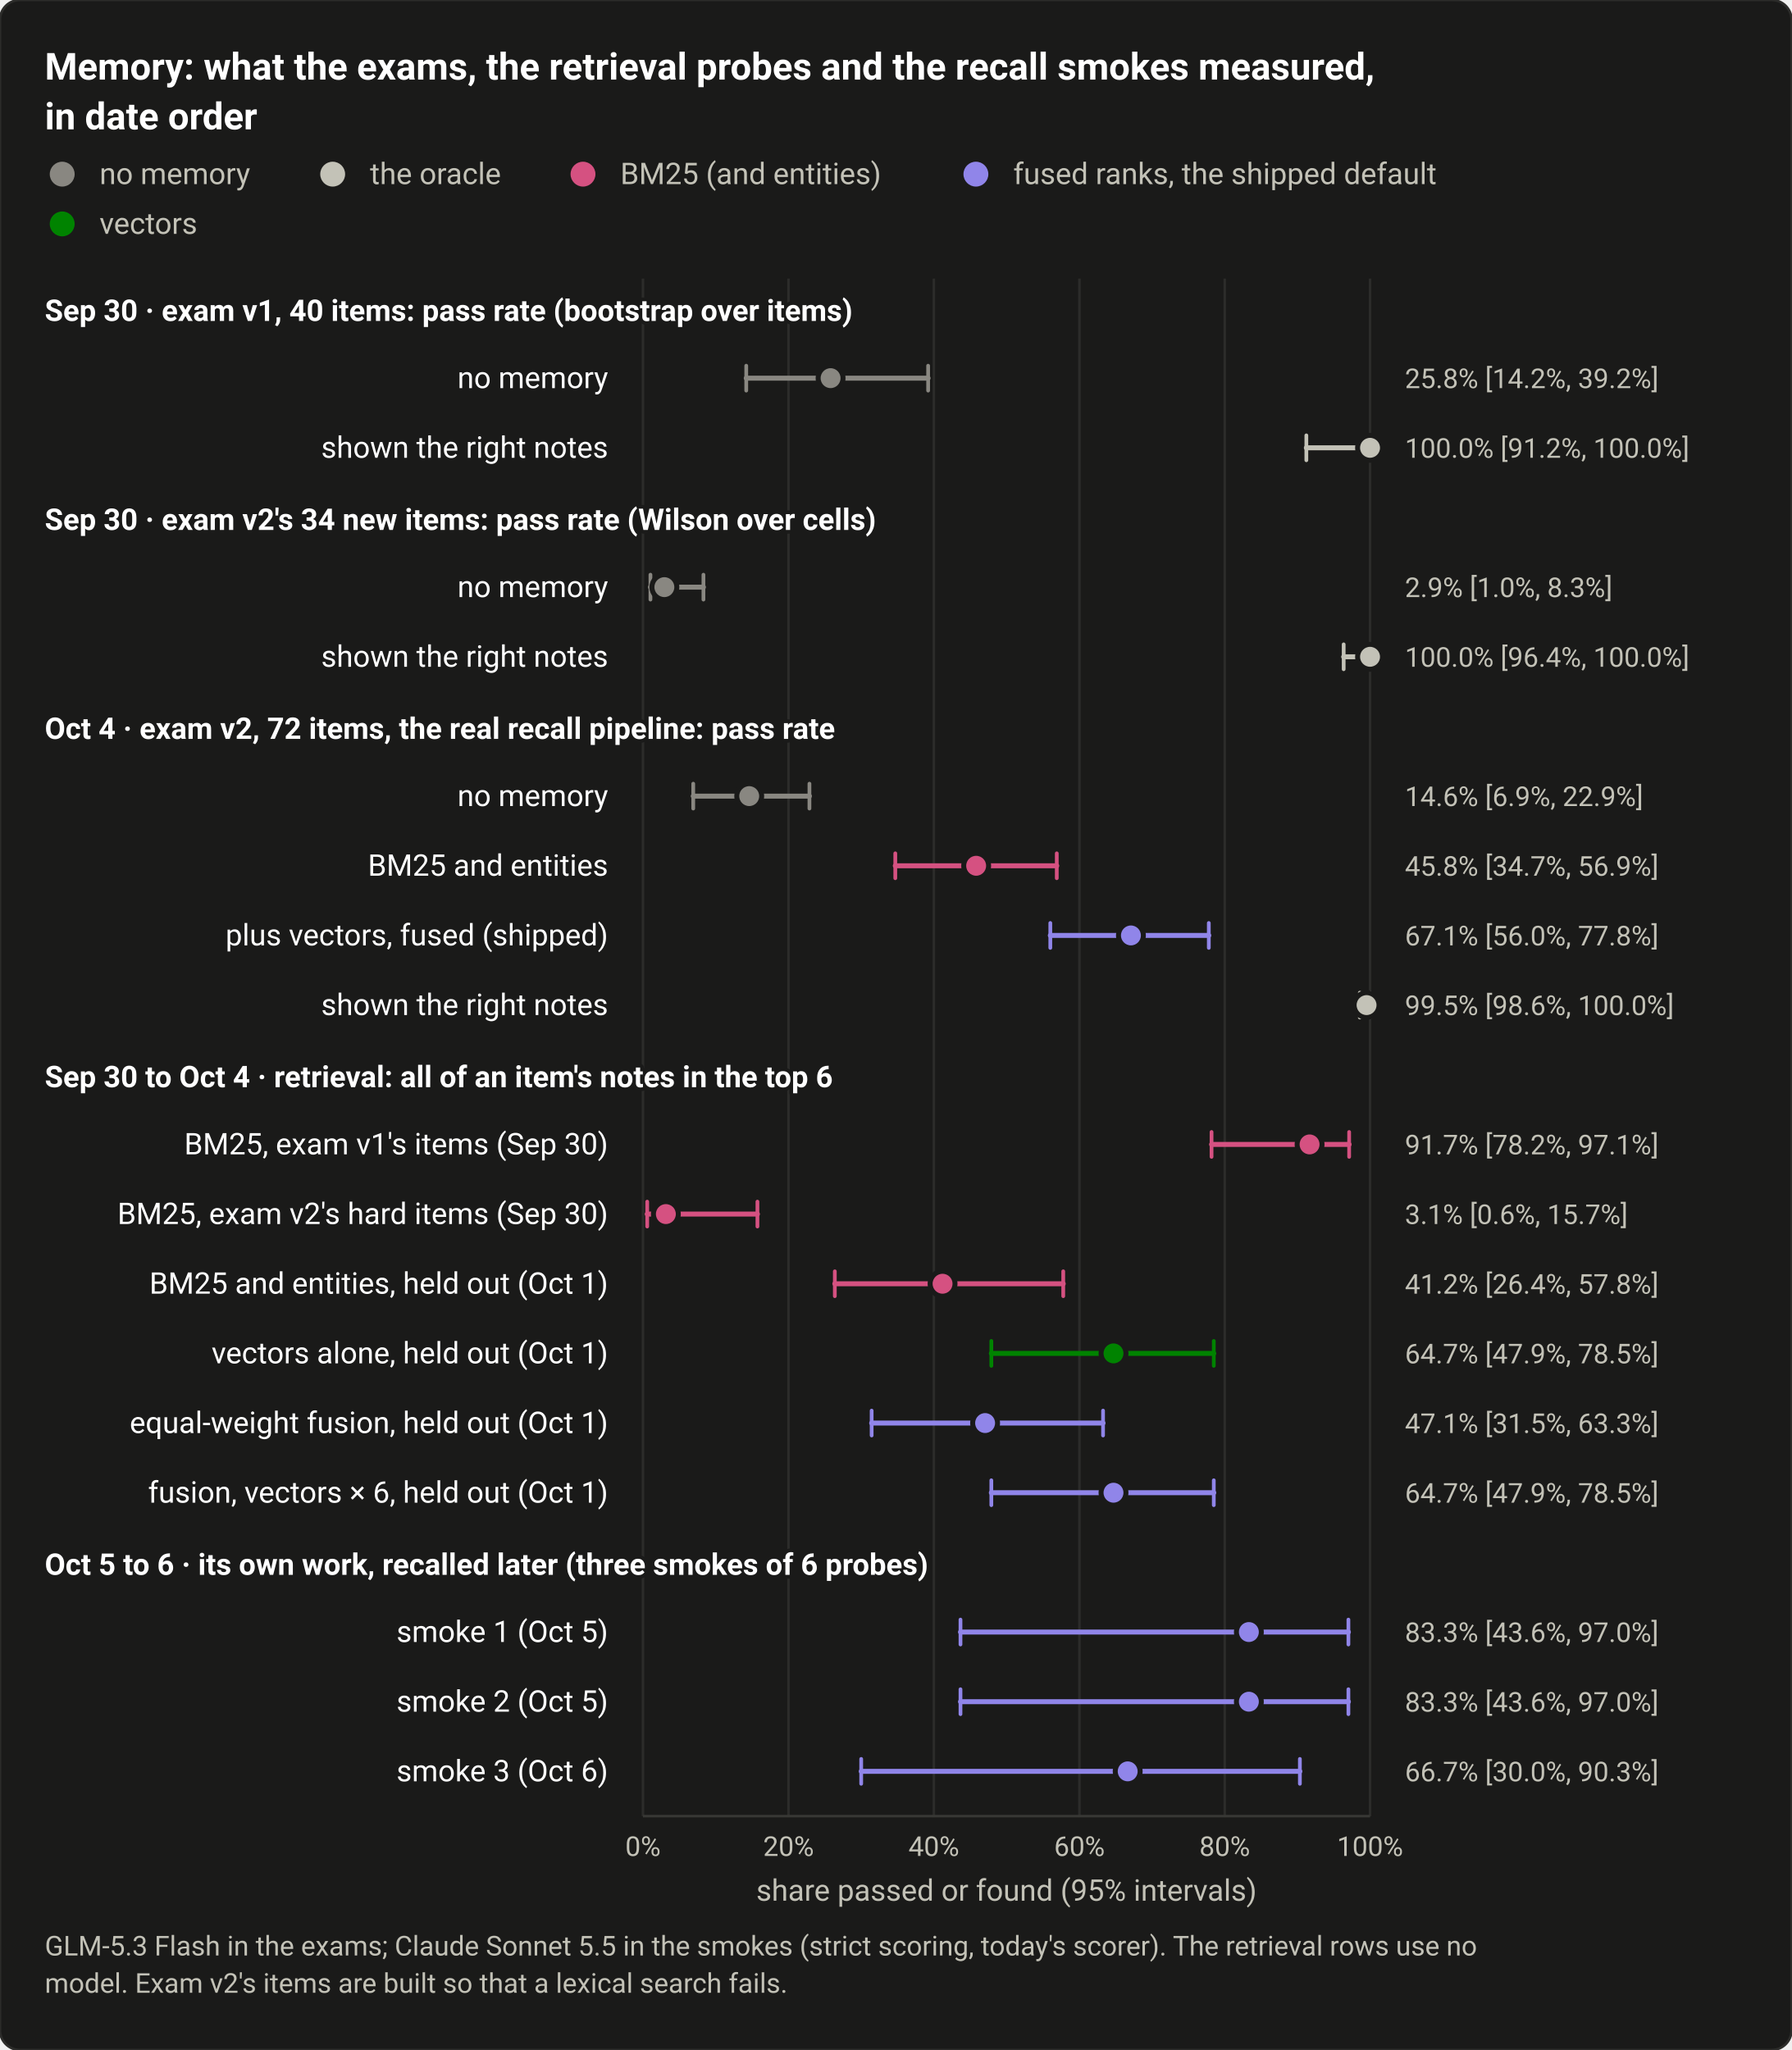
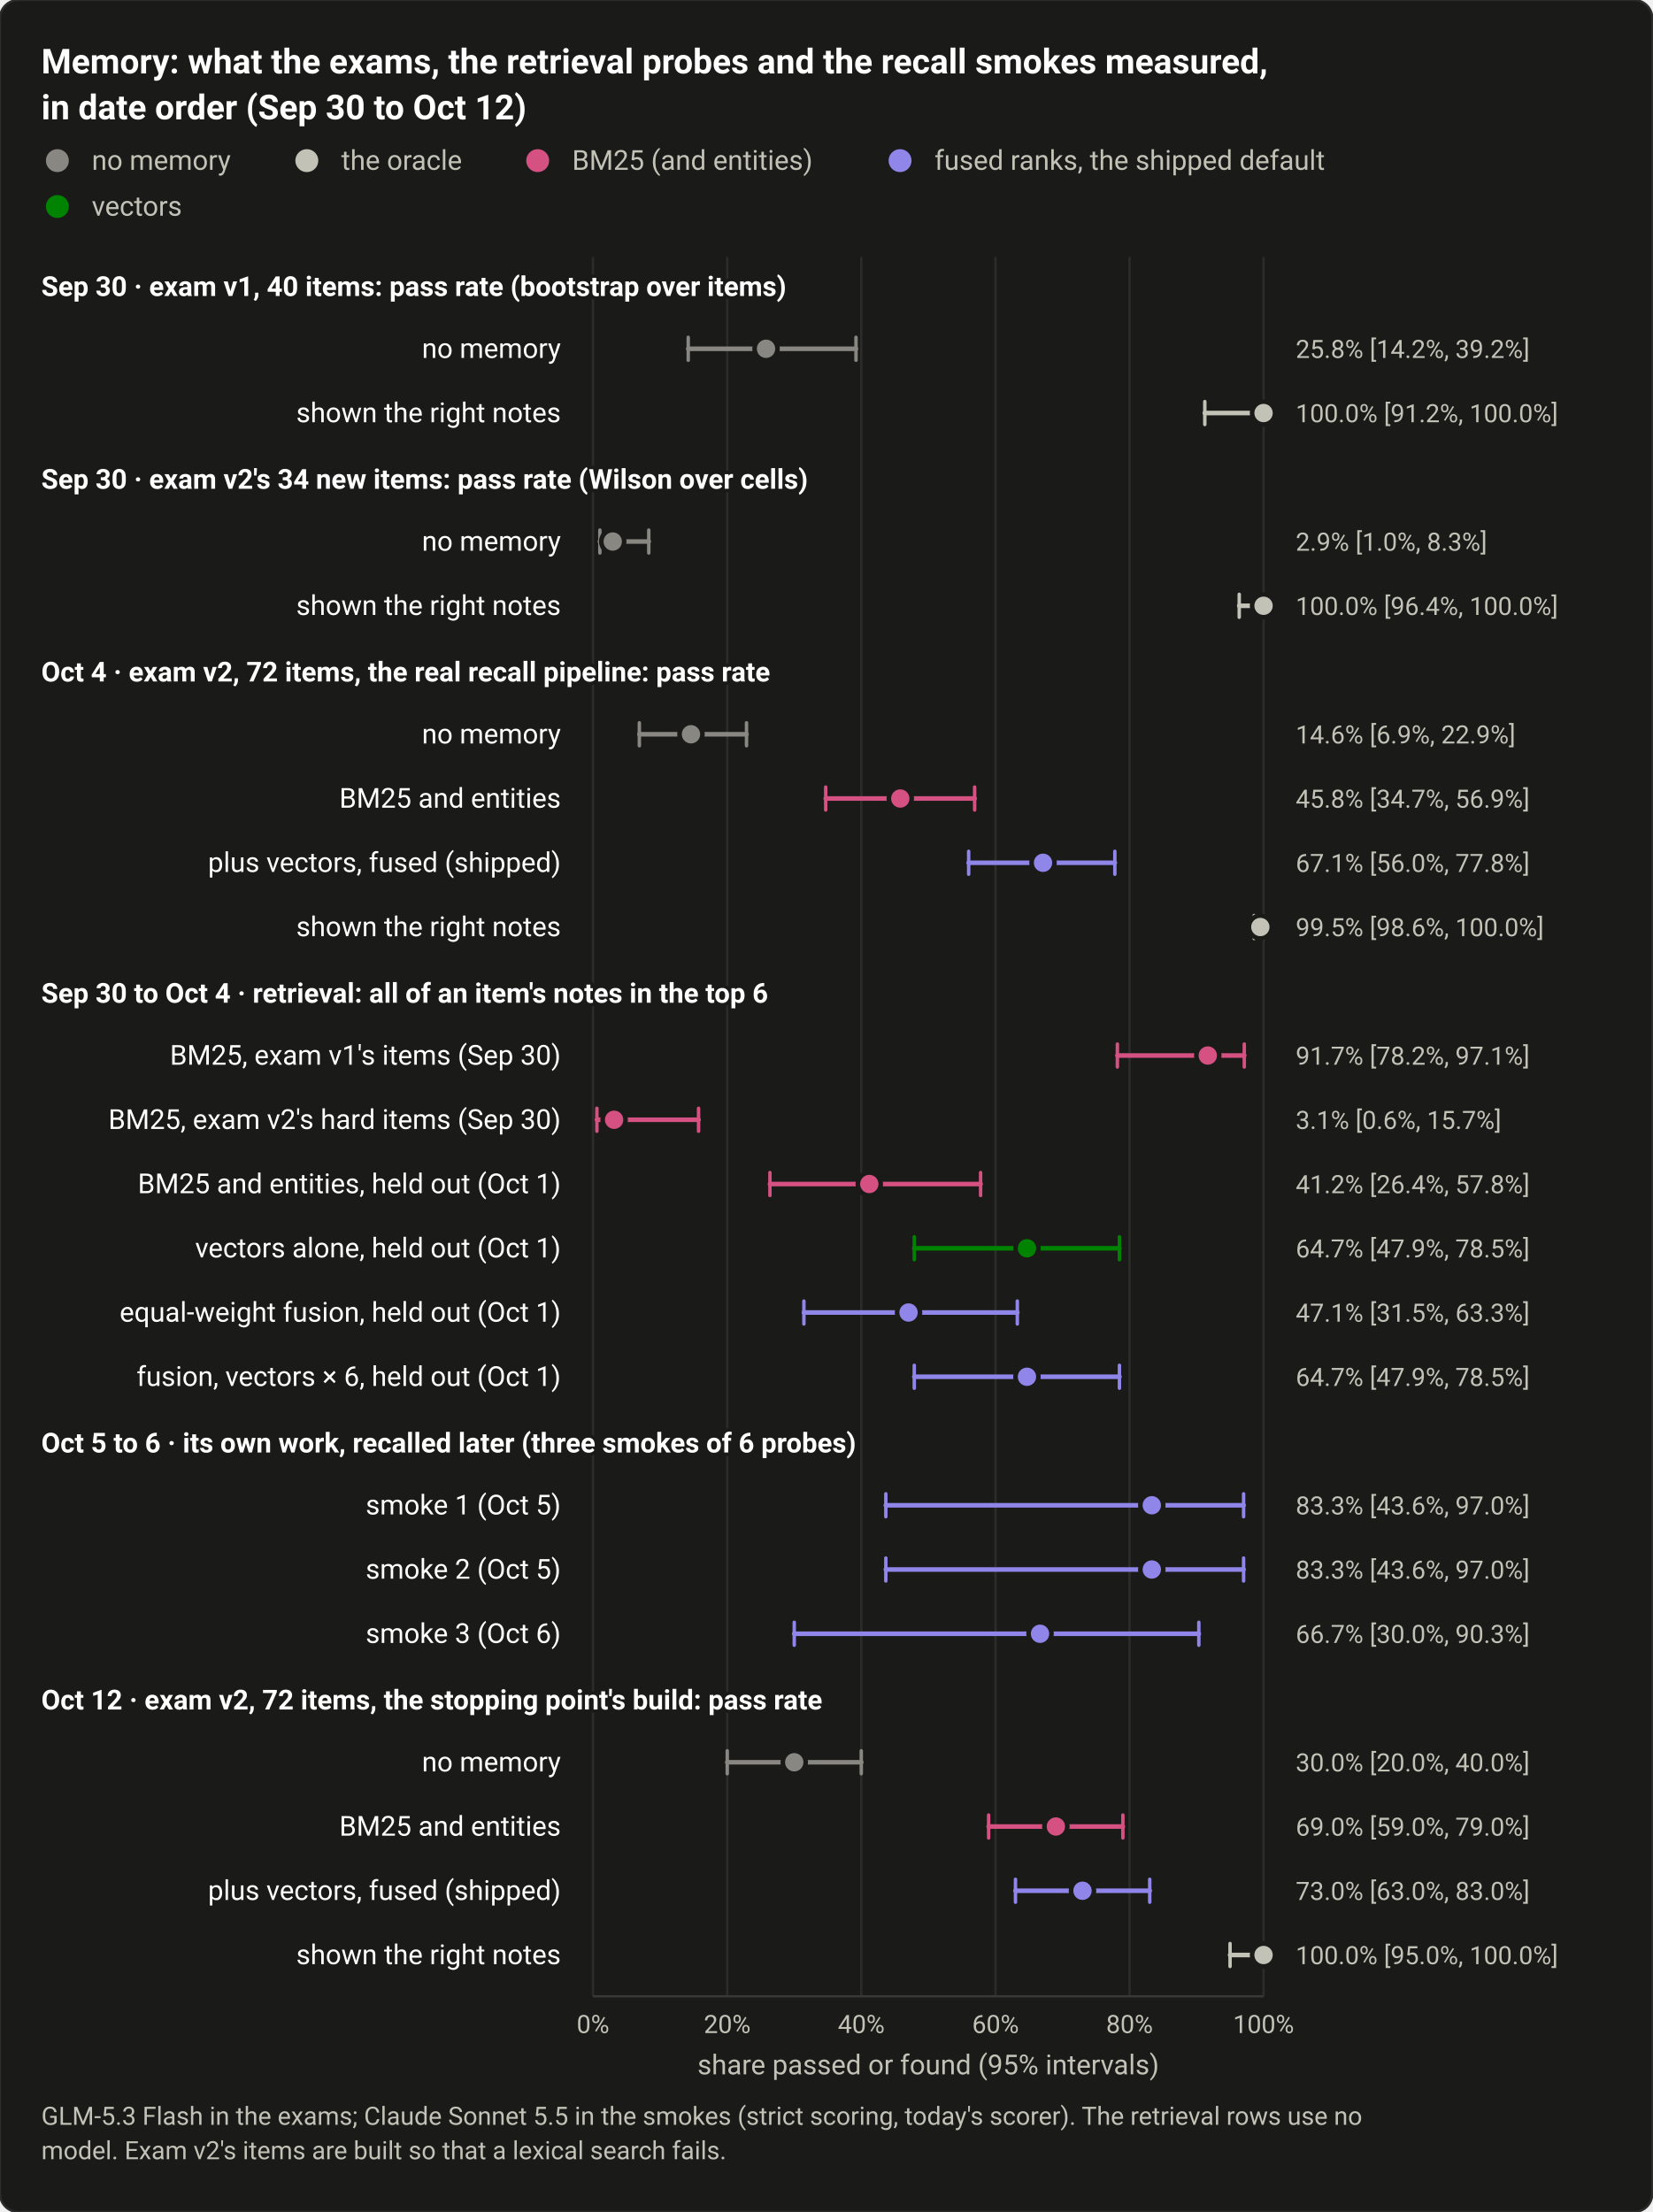
- <svg xmlns="http://www.w3.org/2000/svg" width="720" height="824" viewBox="0 0 720 824" role="img" aria-labelledby="t-memory t-memory-d" font-family="system-ui, -apple-system, 'Segoe UI', Roboto, Helvetica, Arial, sans-serif">
-   <rect width="720" height="824" rx="8" fill="#1a1a19" stroke="#2c2c2a" />
+ <svg xmlns="http://www.w3.org/2000/svg" width="720" height="964" viewBox="0 0 720 964" role="img" aria-labelledby="t-memory t-memory-d" font-family="system-ui, -apple-system, 'Segoe UI', Roboto, Helvetica, Arial, sans-serif">
+   <rect width="720" height="964" rx="8" fill="#1a1a19" stroke="#2c2c2a" />
  <text x="18.0" y="32.0" font-size="15" fill="#ffffff" font-weight="600">Memory: what the exams, the retrieval probes and the recall smokes measured,</text>
-   <text x="18.0" y="52.0" font-size="15" fill="#ffffff" font-weight="600">in date order</text>
+   <text x="18.0" y="52.0" font-size="15" fill="#ffffff" font-weight="600">in date order (Sep 30 to Oct 12)</text>
  <circle cx="25.0" cy="70.0" r="5" fill="#898781" />
  <text x="40.0" y="74.0" font-size="12" fill="#c3c2b7">no memory</text>
  <circle cx="133.7" cy="70.0" r="5" fill="#c3c2b7" />
  <text x="148.7" y="74.0" font-size="12" fill="#c3c2b7">the oracle</text>
  <circle cx="234.3" cy="70.0" r="5" fill="#d55181" />
  <text x="249.3" y="74.0" font-size="12" fill="#c3c2b7">BM25 (and entities)</text>
  <circle cx="392.2" cy="70.0" r="5" fill="#9085e9" />
  <text x="407.2" y="74.0" font-size="12" fill="#c3c2b7">fused ranks, the shipped default</text>
  <circle cx="25.0" cy="90.0" r="5" fill="#008300" />
  <text x="40.0" y="94.0" font-size="12" fill="#c3c2b7">vectors</text>
-   <line x1="258.4" y1="112.0" x2="258.4" y2="730.0" stroke="#2c2c2a" stroke-width="1" />
-   <line x1="316.9" y1="112.0" x2="316.9" y2="730.0" stroke="#2c2c2a" stroke-width="1" />
-   <line x1="375.3" y1="112.0" x2="375.3" y2="730.0" stroke="#2c2c2a" stroke-width="1" />
-   <line x1="433.8" y1="112.0" x2="433.8" y2="730.0" stroke="#2c2c2a" stroke-width="1" />
-   <line x1="492.2" y1="112.0" x2="492.2" y2="730.0" stroke="#2c2c2a" stroke-width="1" />
-   <line x1="550.6" y1="112.0" x2="550.6" y2="730.0" stroke="#2c2c2a" stroke-width="1" />
+   <line x1="258.4" y1="112.0" x2="258.4" y2="870.0" stroke="#2c2c2a" stroke-width="1" />
+   <line x1="316.9" y1="112.0" x2="316.9" y2="870.0" stroke="#2c2c2a" stroke-width="1" />
+   <line x1="375.3" y1="112.0" x2="375.3" y2="870.0" stroke="#2c2c2a" stroke-width="1" />
+   <line x1="433.8" y1="112.0" x2="433.8" y2="870.0" stroke="#2c2c2a" stroke-width="1" />
+   <line x1="492.2" y1="112.0" x2="492.2" y2="870.0" stroke="#2c2c2a" stroke-width="1" />
+   <line x1="550.6" y1="112.0" x2="550.6" y2="870.0" stroke="#2c2c2a" stroke-width="1" />
  <text x="18.0" y="129.0" font-size="12" fill="#ffffff" stroke="#1a1a19" stroke-width="3" stroke-linejoin="round" paint-order="stroke" font-weight="600">Sep 30 · exam v1, 40 items: pass rate (bootstrap over items)</text>
  <text x="18.0" y="213.0" font-size="12" fill="#ffffff" stroke="#1a1a19" stroke-width="3" stroke-linejoin="round" paint-order="stroke" font-weight="600">Sep 30 · exam v2's 34 new items: pass rate (Wilson over cells)</text>
  <text x="18.0" y="297.0" font-size="12" fill="#ffffff" stroke="#1a1a19" stroke-width="3" stroke-linejoin="round" paint-order="stroke" font-weight="600">Oct 4 · exam v2, 72 items, the real recall pipeline: pass rate</text>
  <text x="18.0" y="437.0" font-size="12" fill="#ffffff" stroke="#1a1a19" stroke-width="3" stroke-linejoin="round" paint-order="stroke" font-weight="600">Sep 30 to Oct 4 · retrieval: all of an item's notes in the top 6</text>
  <text x="18.0" y="633.0" font-size="12" fill="#ffffff" stroke="#1a1a19" stroke-width="3" stroke-linejoin="round" paint-order="stroke" font-weight="600">Oct 5 to 6 · its own work, recalled later (three smokes of 6 probes)</text>
+   <text x="18.0" y="745.0" font-size="12" fill="#ffffff" stroke="#1a1a19" stroke-width="3" stroke-linejoin="round" paint-order="stroke" font-weight="600">Oct 12 · exam v2, 72 items, the stopping point's build: pass rate</text>
  <text x="244.4" y="156.0" font-size="12" fill="#ffffff" text-anchor="end">no memory</text>
  <g>
    <line x1="299.9" y1="152.0" x2="373.0" y2="152.0" stroke="#898781" stroke-width="2" stroke-linecap="round" />
    <line x1="299.9" y1="147.0" x2="299.9" y2="157.0" stroke="#898781" stroke-width="1.5" stroke-linecap="round" />
    <line x1="373.0" y1="147.0" x2="373.0" y2="157.0" stroke="#898781" stroke-width="1.5" stroke-linecap="round" />
    <circle cx="333.8" cy="152.0" r="12" fill="transparent" />
    <circle cx="333.8" cy="152.0" r="5" fill="#898781" stroke="#1a1a19" stroke-width="2" />
  </g>
  <text x="564.6" y="156.0" font-size="11" fill="#c3c2b7" style="font-variant-numeric: tabular-nums">25.8%  [14.2%, 39.2%]</text>
  <text x="244.4" y="184.0" font-size="12" fill="#ffffff" text-anchor="end">shown the right notes</text>
  <g>
    <line x1="525.0" y1="180.0" x2="550.6" y2="180.0" stroke="#c3c2b7" stroke-width="2" stroke-linecap="round" />
    <line x1="525.0" y1="175.0" x2="525.0" y2="185.0" stroke="#c3c2b7" stroke-width="1.5" stroke-linecap="round" />
    <line x1="550.6" y1="175.0" x2="550.6" y2="185.0" stroke="#c3c2b7" stroke-width="1.5" stroke-linecap="round" />
    <circle cx="550.6" cy="180.0" r="12" fill="transparent" />
    <circle cx="550.6" cy="180.0" r="5" fill="#c3c2b7" stroke="#1a1a19" stroke-width="2" />
  </g>
  <text x="564.6" y="184.0" font-size="11" fill="#c3c2b7" style="font-variant-numeric: tabular-nums">100.0%  [91.2%, 100.0%]</text>
  <text x="244.4" y="240.0" font-size="12" fill="#ffffff" text-anchor="end">no memory</text>
  <g>
    <line x1="261.4" y1="236.0" x2="282.7" y2="236.0" stroke="#898781" stroke-width="2" stroke-linecap="round" />
    <line x1="261.4" y1="231.0" x2="261.4" y2="241.0" stroke="#898781" stroke-width="1.5" stroke-linecap="round" />
    <line x1="282.7" y1="231.0" x2="282.7" y2="241.0" stroke="#898781" stroke-width="1.5" stroke-linecap="round" />
    <circle cx="267.0" cy="236.0" r="12" fill="transparent" />
    <circle cx="267.0" cy="236.0" r="5" fill="#898781" stroke="#1a1a19" stroke-width="2" />
  </g>
  <text x="564.6" y="240.0" font-size="11" fill="#c3c2b7" style="font-variant-numeric: tabular-nums">2.9%  [1.0%, 8.3%]</text>
  <text x="244.4" y="268.0" font-size="12" fill="#ffffff" text-anchor="end">shown the right notes</text>
  <g>
    <line x1="540.0" y1="264.0" x2="550.6" y2="264.0" stroke="#c3c2b7" stroke-width="2" stroke-linecap="round" />
    <line x1="540.0" y1="259.0" x2="540.0" y2="269.0" stroke="#c3c2b7" stroke-width="1.5" stroke-linecap="round" />
    <line x1="550.6" y1="259.0" x2="550.6" y2="269.0" stroke="#c3c2b7" stroke-width="1.5" stroke-linecap="round" />
    <circle cx="550.6" cy="264.0" r="12" fill="transparent" />
    <circle cx="550.6" cy="264.0" r="5" fill="#c3c2b7" stroke="#1a1a19" stroke-width="2" />
  </g>
  <text x="564.6" y="268.0" font-size="11" fill="#c3c2b7" style="font-variant-numeric: tabular-nums">100.0%  [96.4%, 100.0%]</text>
  <text x="244.4" y="324.0" font-size="12" fill="#ffffff" text-anchor="end">no memory</text>
  <g>
    <line x1="278.6" y1="320.0" x2="325.3" y2="320.0" stroke="#898781" stroke-width="2" stroke-linecap="round" />
    <line x1="278.6" y1="315.0" x2="278.6" y2="325.0" stroke="#898781" stroke-width="1.5" stroke-linecap="round" />
    <line x1="325.3" y1="315.0" x2="325.3" y2="325.0" stroke="#898781" stroke-width="1.5" stroke-linecap="round" />
    <circle cx="301.1" cy="320.0" r="12" fill="transparent" />
    <circle cx="301.1" cy="320.0" r="5" fill="#898781" stroke="#1a1a19" stroke-width="2" />
  </g>
  <text x="564.6" y="324.0" font-size="11" fill="#c3c2b7" style="font-variant-numeric: tabular-nums">14.6%  [6.9%, 22.9%]</text>
  <text x="244.4" y="352.0" font-size="12" fill="#ffffff" text-anchor="end">BM25 and entities</text>
  <g>
    <line x1="359.8" y1="348.0" x2="424.7" y2="348.0" stroke="#d55181" stroke-width="2" stroke-linecap="round" />
    <line x1="359.8" y1="343.0" x2="359.8" y2="353.0" stroke="#d55181" stroke-width="1.5" stroke-linecap="round" />
    <line x1="424.7" y1="343.0" x2="424.7" y2="353.0" stroke="#d55181" stroke-width="1.5" stroke-linecap="round" />
    <circle cx="392.3" cy="348.0" r="12" fill="transparent" />
    <circle cx="392.3" cy="348.0" r="5" fill="#d55181" stroke="#1a1a19" stroke-width="2" />
  </g>
  <text x="564.6" y="352.0" font-size="11" fill="#c3c2b7" style="font-variant-numeric: tabular-nums">45.8%  [34.7%, 56.9%]</text>
  <text x="244.4" y="380.0" font-size="12" fill="#ffffff" text-anchor="end">plus vectors, fused (shipped)</text>
  <g>
    <line x1="422.1" y1="376.0" x2="485.8" y2="376.0" stroke="#9085e9" stroke-width="2" stroke-linecap="round" />
    <line x1="422.1" y1="371.0" x2="422.1" y2="381.0" stroke="#9085e9" stroke-width="1.5" stroke-linecap="round" />
    <line x1="485.8" y1="371.0" x2="485.8" y2="381.0" stroke="#9085e9" stroke-width="1.5" stroke-linecap="round" />
    <circle cx="454.5" cy="376.0" r="12" fill="transparent" />
    <circle cx="454.5" cy="376.0" r="5" fill="#9085e9" stroke="#1a1a19" stroke-width="2" />
  </g>
  <text x="564.6" y="380.0" font-size="11" fill="#c3c2b7" style="font-variant-numeric: tabular-nums">67.1%  [56.0%, 77.8%]</text>
  <text x="244.4" y="408.0" font-size="12" fill="#ffffff" text-anchor="end">shown the right notes</text>
  <g>
    <line x1="546.5" y1="404.0" x2="550.6" y2="404.0" stroke="#c3c2b7" stroke-width="2" stroke-linecap="round" />
    <line x1="546.5" y1="399.0" x2="546.5" y2="409.0" stroke="#c3c2b7" stroke-width="1.5" stroke-linecap="round" />
    <line x1="550.6" y1="399.0" x2="550.6" y2="409.0" stroke="#c3c2b7" stroke-width="1.5" stroke-linecap="round" />
    <circle cx="549.2" cy="404.0" r="12" fill="transparent" />
    <circle cx="549.2" cy="404.0" r="5" fill="#c3c2b7" stroke="#1a1a19" stroke-width="2" />
  </g>
  <text x="564.6" y="408.0" font-size="11" fill="#c3c2b7" style="font-variant-numeric: tabular-nums">99.5%  [98.6%, 100.0%]</text>
  <text x="244.4" y="464.0" font-size="12" fill="#ffffff" text-anchor="end">BM25, exam v1's items (Sep 30)</text>
  <g>
    <line x1="486.9" y1="460.0" x2="542.2" y2="460.0" stroke="#d55181" stroke-width="2" stroke-linecap="round" />
    <line x1="486.9" y1="455.0" x2="486.9" y2="465.0" stroke="#d55181" stroke-width="1.5" stroke-linecap="round" />
    <line x1="542.2" y1="455.0" x2="542.2" y2="465.0" stroke="#d55181" stroke-width="1.5" stroke-linecap="round" />
    <circle cx="526.3" cy="460.0" r="12" fill="transparent" />
    <circle cx="526.3" cy="460.0" r="5" fill="#d55181" stroke="#1a1a19" stroke-width="2" />
  </g>
  <text x="564.6" y="464.0" font-size="11" fill="#c3c2b7" style="font-variant-numeric: tabular-nums">91.7%  [78.2%, 97.1%]</text>
  <text x="244.4" y="492.0" font-size="12" fill="#ffffff" text-anchor="end">BM25, exam v2's hard items (Sep 30)</text>
  <g>
    <line x1="260.1" y1="488.0" x2="304.4" y2="488.0" stroke="#d55181" stroke-width="2" stroke-linecap="round" />
    <line x1="260.1" y1="483.0" x2="260.1" y2="493.0" stroke="#d55181" stroke-width="1.5" stroke-linecap="round" />
    <line x1="304.4" y1="483.0" x2="304.4" y2="493.0" stroke="#d55181" stroke-width="1.5" stroke-linecap="round" />
    <circle cx="267.6" cy="488.0" r="12" fill="transparent" />
    <circle cx="267.6" cy="488.0" r="5" fill="#d55181" stroke="#1a1a19" stroke-width="2" />
  </g>
  <text x="564.6" y="492.0" font-size="11" fill="#c3c2b7" style="font-variant-numeric: tabular-nums">3.1%  [0.6%, 15.7%]</text>
  <text x="244.4" y="520.0" font-size="12" fill="#ffffff" text-anchor="end">BM25 and entities, held out (Oct 1)</text>
  <g>
    <line x1="335.5" y1="516.0" x2="427.3" y2="516.0" stroke="#d55181" stroke-width="2" stroke-linecap="round" />
    <line x1="335.5" y1="511.0" x2="335.5" y2="521.0" stroke="#d55181" stroke-width="1.5" stroke-linecap="round" />
    <line x1="427.3" y1="511.0" x2="427.3" y2="521.0" stroke="#d55181" stroke-width="1.5" stroke-linecap="round" />
    <circle cx="378.8" cy="516.0" r="12" fill="transparent" />
    <circle cx="378.8" cy="516.0" r="5" fill="#d55181" stroke="#1a1a19" stroke-width="2" />
  </g>
  <text x="564.6" y="520.0" font-size="11" fill="#c3c2b7" style="font-variant-numeric: tabular-nums">41.2%  [26.4%, 57.8%]</text>
  <text x="244.4" y="548.0" font-size="12" fill="#ffffff" text-anchor="end">vectors alone, held out (Oct 1)</text>
  <g>
    <line x1="398.4" y1="544.0" x2="487.8" y2="544.0" stroke="#008300" stroke-width="2" stroke-linecap="round" />
    <line x1="398.4" y1="539.0" x2="398.4" y2="549.0" stroke="#008300" stroke-width="1.5" stroke-linecap="round" />
    <line x1="487.8" y1="539.0" x2="487.8" y2="549.0" stroke="#008300" stroke-width="1.5" stroke-linecap="round" />
    <circle cx="447.5" cy="544.0" r="12" fill="transparent" />
    <circle cx="447.5" cy="544.0" r="5" fill="#008300" stroke="#1a1a19" stroke-width="2" />
  </g>
  <text x="564.6" y="548.0" font-size="11" fill="#c3c2b7" style="font-variant-numeric: tabular-nums">64.7%  [47.9%, 78.5%]</text>
  <text x="244.4" y="576.0" font-size="12" fill="#ffffff" text-anchor="end">equal-weight fusion, held out (Oct 1)</text>
  <g>
    <line x1="350.3" y1="572.0" x2="443.3" y2="572.0" stroke="#9085e9" stroke-width="2" stroke-linecap="round" />
    <line x1="350.3" y1="567.0" x2="350.3" y2="577.0" stroke="#9085e9" stroke-width="1.5" stroke-linecap="round" />
    <line x1="443.3" y1="567.0" x2="443.3" y2="577.0" stroke="#9085e9" stroke-width="1.5" stroke-linecap="round" />
    <circle cx="395.9" cy="572.0" r="12" fill="transparent" />
    <circle cx="395.9" cy="572.0" r="5" fill="#9085e9" stroke="#1a1a19" stroke-width="2" />
  </g>
  <text x="564.6" y="576.0" font-size="11" fill="#c3c2b7" style="font-variant-numeric: tabular-nums">47.1%  [31.5%, 63.3%]</text>
  <text x="244.4" y="604.0" font-size="12" fill="#ffffff" text-anchor="end">fusion, vectors × 6, held out (Oct 1)</text>
  <g>
    <line x1="398.4" y1="600.0" x2="487.8" y2="600.0" stroke="#9085e9" stroke-width="2" stroke-linecap="round" />
    <line x1="398.4" y1="595.0" x2="398.4" y2="605.0" stroke="#9085e9" stroke-width="1.5" stroke-linecap="round" />
    <line x1="487.8" y1="595.0" x2="487.8" y2="605.0" stroke="#9085e9" stroke-width="1.5" stroke-linecap="round" />
    <circle cx="447.5" cy="600.0" r="12" fill="transparent" />
    <circle cx="447.5" cy="600.0" r="5" fill="#9085e9" stroke="#1a1a19" stroke-width="2" />
  </g>
  <text x="564.6" y="604.0" font-size="11" fill="#c3c2b7" style="font-variant-numeric: tabular-nums">64.7%  [47.9%, 78.5%]</text>
  <text x="244.4" y="660.0" font-size="12" fill="#ffffff" text-anchor="end">smoke 1 (Oct 5)</text>
  <g>
    <line x1="386.0" y1="656.0" x2="541.9" y2="656.0" stroke="#9085e9" stroke-width="2" stroke-linecap="round" />
    <line x1="386.0" y1="651.0" x2="386.0" y2="661.0" stroke="#9085e9" stroke-width="1.5" stroke-linecap="round" />
    <line x1="541.9" y1="651.0" x2="541.9" y2="661.0" stroke="#9085e9" stroke-width="1.5" stroke-linecap="round" />
    <circle cx="501.9" cy="656.0" r="12" fill="transparent" />
    <circle cx="501.9" cy="656.0" r="5" fill="#9085e9" stroke="#1a1a19" stroke-width="2" />
  </g>
  <text x="564.6" y="660.0" font-size="11" fill="#c3c2b7" style="font-variant-numeric: tabular-nums">83.3%  [43.6%, 97.0%]</text>
  <text x="244.4" y="688.0" font-size="12" fill="#ffffff" text-anchor="end">smoke 2 (Oct 5)</text>
  <g>
    <line x1="386.0" y1="684.0" x2="541.9" y2="684.0" stroke="#9085e9" stroke-width="2" stroke-linecap="round" />
    <line x1="386.0" y1="679.0" x2="386.0" y2="689.0" stroke="#9085e9" stroke-width="1.5" stroke-linecap="round" />
    <line x1="541.9" y1="679.0" x2="541.9" y2="689.0" stroke="#9085e9" stroke-width="1.5" stroke-linecap="round" />
    <circle cx="501.9" cy="684.0" r="12" fill="transparent" />
    <circle cx="501.9" cy="684.0" r="5" fill="#9085e9" stroke="#1a1a19" stroke-width="2" />
  </g>
  <text x="564.6" y="688.0" font-size="11" fill="#c3c2b7" style="font-variant-numeric: tabular-nums">83.3%  [43.6%, 97.0%]</text>
  <text x="244.4" y="716.0" font-size="12" fill="#ffffff" text-anchor="end">smoke 3 (Oct 6)</text>
  <g>
    <line x1="346.1" y1="712.0" x2="522.4" y2="712.0" stroke="#9085e9" stroke-width="2" stroke-linecap="round" />
    <line x1="346.1" y1="707.0" x2="346.1" y2="717.0" stroke="#9085e9" stroke-width="1.5" stroke-linecap="round" />
    <line x1="522.4" y1="707.0" x2="522.4" y2="717.0" stroke="#9085e9" stroke-width="1.5" stroke-linecap="round" />
    <circle cx="453.2" cy="712.0" r="12" fill="transparent" />
    <circle cx="453.2" cy="712.0" r="5" fill="#9085e9" stroke="#1a1a19" stroke-width="2" />
  </g>
  <text x="564.6" y="716.0" font-size="11" fill="#c3c2b7" style="font-variant-numeric: tabular-nums">66.7%  [30.0%, 90.3%]</text>
-   <line x1="258.4" y1="730.0" x2="550.6" y2="730.0" stroke="#383835" stroke-width="1" />
-   <text x="258.4" y="746.0" font-size="11" fill="#c3c2b7" text-anchor="middle" style="font-variant-numeric: tabular-nums">0%</text>
-   <text x="316.9" y="746.0" font-size="11" fill="#c3c2b7" text-anchor="middle" style="font-variant-numeric: tabular-nums">20%</text>
-   <text x="375.3" y="746.0" font-size="11" fill="#c3c2b7" text-anchor="middle" style="font-variant-numeric: tabular-nums">40%</text>
-   <text x="433.8" y="746.0" font-size="11" fill="#c3c2b7" text-anchor="middle" style="font-variant-numeric: tabular-nums">60%</text>
-   <text x="492.2" y="746.0" font-size="11" fill="#c3c2b7" text-anchor="middle" style="font-variant-numeric: tabular-nums">80%</text>
-   <text x="550.6" y="746.0" font-size="11" fill="#c3c2b7" text-anchor="middle" style="font-variant-numeric: tabular-nums">100%</text>
-   <text x="404.5" y="764.0" font-size="12" fill="#c3c2b7" text-anchor="middle">share passed or found (95% intervals)</text>
-   <text x="18.0" y="786.0" font-size="11" fill="#c3c2b7">GLM-5.3 Flash in the exams; Claude Sonnet 5.5 in the smokes (strict scoring, today's scorer). The retrieval rows use no</text>
-   <text x="18.0" y="801.0" font-size="11" fill="#c3c2b7">model. Exam v2's items are built so that a lexical search fails.</text>
+   <text x="244.4" y="772.0" font-size="12" fill="#ffffff" text-anchor="end">no memory</text>
+   <g>
+     <line x1="316.9" y1="768.0" x2="375.3" y2="768.0" stroke="#898781" stroke-width="2" stroke-linecap="round" />
+     <line x1="316.9" y1="763.0" x2="316.9" y2="773.0" stroke="#898781" stroke-width="1.5" stroke-linecap="round" />
+     <line x1="375.3" y1="763.0" x2="375.3" y2="773.0" stroke="#898781" stroke-width="1.5" stroke-linecap="round" />
+     <circle cx="346.1" cy="768.0" r="12" fill="transparent" />
+     <circle cx="346.1" cy="768.0" r="5" fill="#898781" stroke="#1a1a19" stroke-width="2" />
+   </g>
+   <text x="564.6" y="772.0" font-size="11" fill="#c3c2b7" style="font-variant-numeric: tabular-nums">30.0%  [20.0%, 40.0%]</text>
+   <text x="244.4" y="800.0" font-size="12" fill="#ffffff" text-anchor="end">BM25 and entities</text>
+   <g>
+     <line x1="430.8" y1="796.0" x2="489.3" y2="796.0" stroke="#d55181" stroke-width="2" stroke-linecap="round" />
+     <line x1="430.8" y1="791.0" x2="430.8" y2="801.0" stroke="#d55181" stroke-width="1.5" stroke-linecap="round" />
+     <line x1="489.3" y1="791.0" x2="489.3" y2="801.0" stroke="#d55181" stroke-width="1.5" stroke-linecap="round" />
+     <circle cx="460.1" cy="796.0" r="12" fill="transparent" />
+     <circle cx="460.1" cy="796.0" r="5" fill="#d55181" stroke="#1a1a19" stroke-width="2" />
+   </g>
+   <text x="564.6" y="800.0" font-size="11" fill="#c3c2b7" style="font-variant-numeric: tabular-nums">69.0%  [59.0%, 79.0%]</text>
+   <text x="244.4" y="828.0" font-size="12" fill="#ffffff" text-anchor="end">plus vectors, fused (shipped)</text>
+   <g>
+     <line x1="442.5" y1="824.0" x2="501.0" y2="824.0" stroke="#9085e9" stroke-width="2" stroke-linecap="round" />
+     <line x1="442.5" y1="819.0" x2="442.5" y2="829.0" stroke="#9085e9" stroke-width="1.5" stroke-linecap="round" />
+     <line x1="501.0" y1="819.0" x2="501.0" y2="829.0" stroke="#9085e9" stroke-width="1.5" stroke-linecap="round" />
+     <circle cx="471.7" cy="824.0" r="12" fill="transparent" />
+     <circle cx="471.7" cy="824.0" r="5" fill="#9085e9" stroke="#1a1a19" stroke-width="2" />
+   </g>
+   <text x="564.6" y="828.0" font-size="11" fill="#c3c2b7" style="font-variant-numeric: tabular-nums">73.0%  [63.0%, 83.0%]</text>
+   <text x="244.4" y="856.0" font-size="12" fill="#ffffff" text-anchor="end">shown the right notes</text>
+   <g>
+     <line x1="536.0" y1="852.0" x2="550.6" y2="852.0" stroke="#c3c2b7" stroke-width="2" stroke-linecap="round" />
+     <line x1="536.0" y1="847.0" x2="536.0" y2="857.0" stroke="#c3c2b7" stroke-width="1.5" stroke-linecap="round" />
+     <line x1="550.6" y1="847.0" x2="550.6" y2="857.0" stroke="#c3c2b7" stroke-width="1.5" stroke-linecap="round" />
+     <circle cx="550.6" cy="852.0" r="12" fill="transparent" />
+     <circle cx="550.6" cy="852.0" r="5" fill="#c3c2b7" stroke="#1a1a19" stroke-width="2" />
+   </g>
+   <text x="564.6" y="856.0" font-size="11" fill="#c3c2b7" style="font-variant-numeric: tabular-nums">100.0%  [95.0%, 100.0%]</text>
+   <line x1="258.4" y1="870.0" x2="550.6" y2="870.0" stroke="#383835" stroke-width="1" />
+   <text x="258.4" y="886.0" font-size="11" fill="#c3c2b7" text-anchor="middle" style="font-variant-numeric: tabular-nums">0%</text>
+   <text x="316.9" y="886.0" font-size="11" fill="#c3c2b7" text-anchor="middle" style="font-variant-numeric: tabular-nums">20%</text>
+   <text x="375.3" y="886.0" font-size="11" fill="#c3c2b7" text-anchor="middle" style="font-variant-numeric: tabular-nums">40%</text>
+   <text x="433.8" y="886.0" font-size="11" fill="#c3c2b7" text-anchor="middle" style="font-variant-numeric: tabular-nums">60%</text>
+   <text x="492.2" y="886.0" font-size="11" fill="#c3c2b7" text-anchor="middle" style="font-variant-numeric: tabular-nums">80%</text>
+   <text x="550.6" y="886.0" font-size="11" fill="#c3c2b7" text-anchor="middle" style="font-variant-numeric: tabular-nums">100%</text>
+   <text x="404.5" y="904.0" font-size="12" fill="#c3c2b7" text-anchor="middle">share passed or found (95% intervals)</text>
+   <text x="18.0" y="926.0" font-size="11" fill="#c3c2b7">GLM-5.3 Flash in the exams; Claude Sonnet 5.5 in the smokes (strict scoring, today's scorer). The retrieval rows use no</text>
+   <text x="18.0" y="941.0" font-size="11" fill="#c3c2b7">model. Exam v2's items are built so that a lexical search fails.</text>
</svg>
